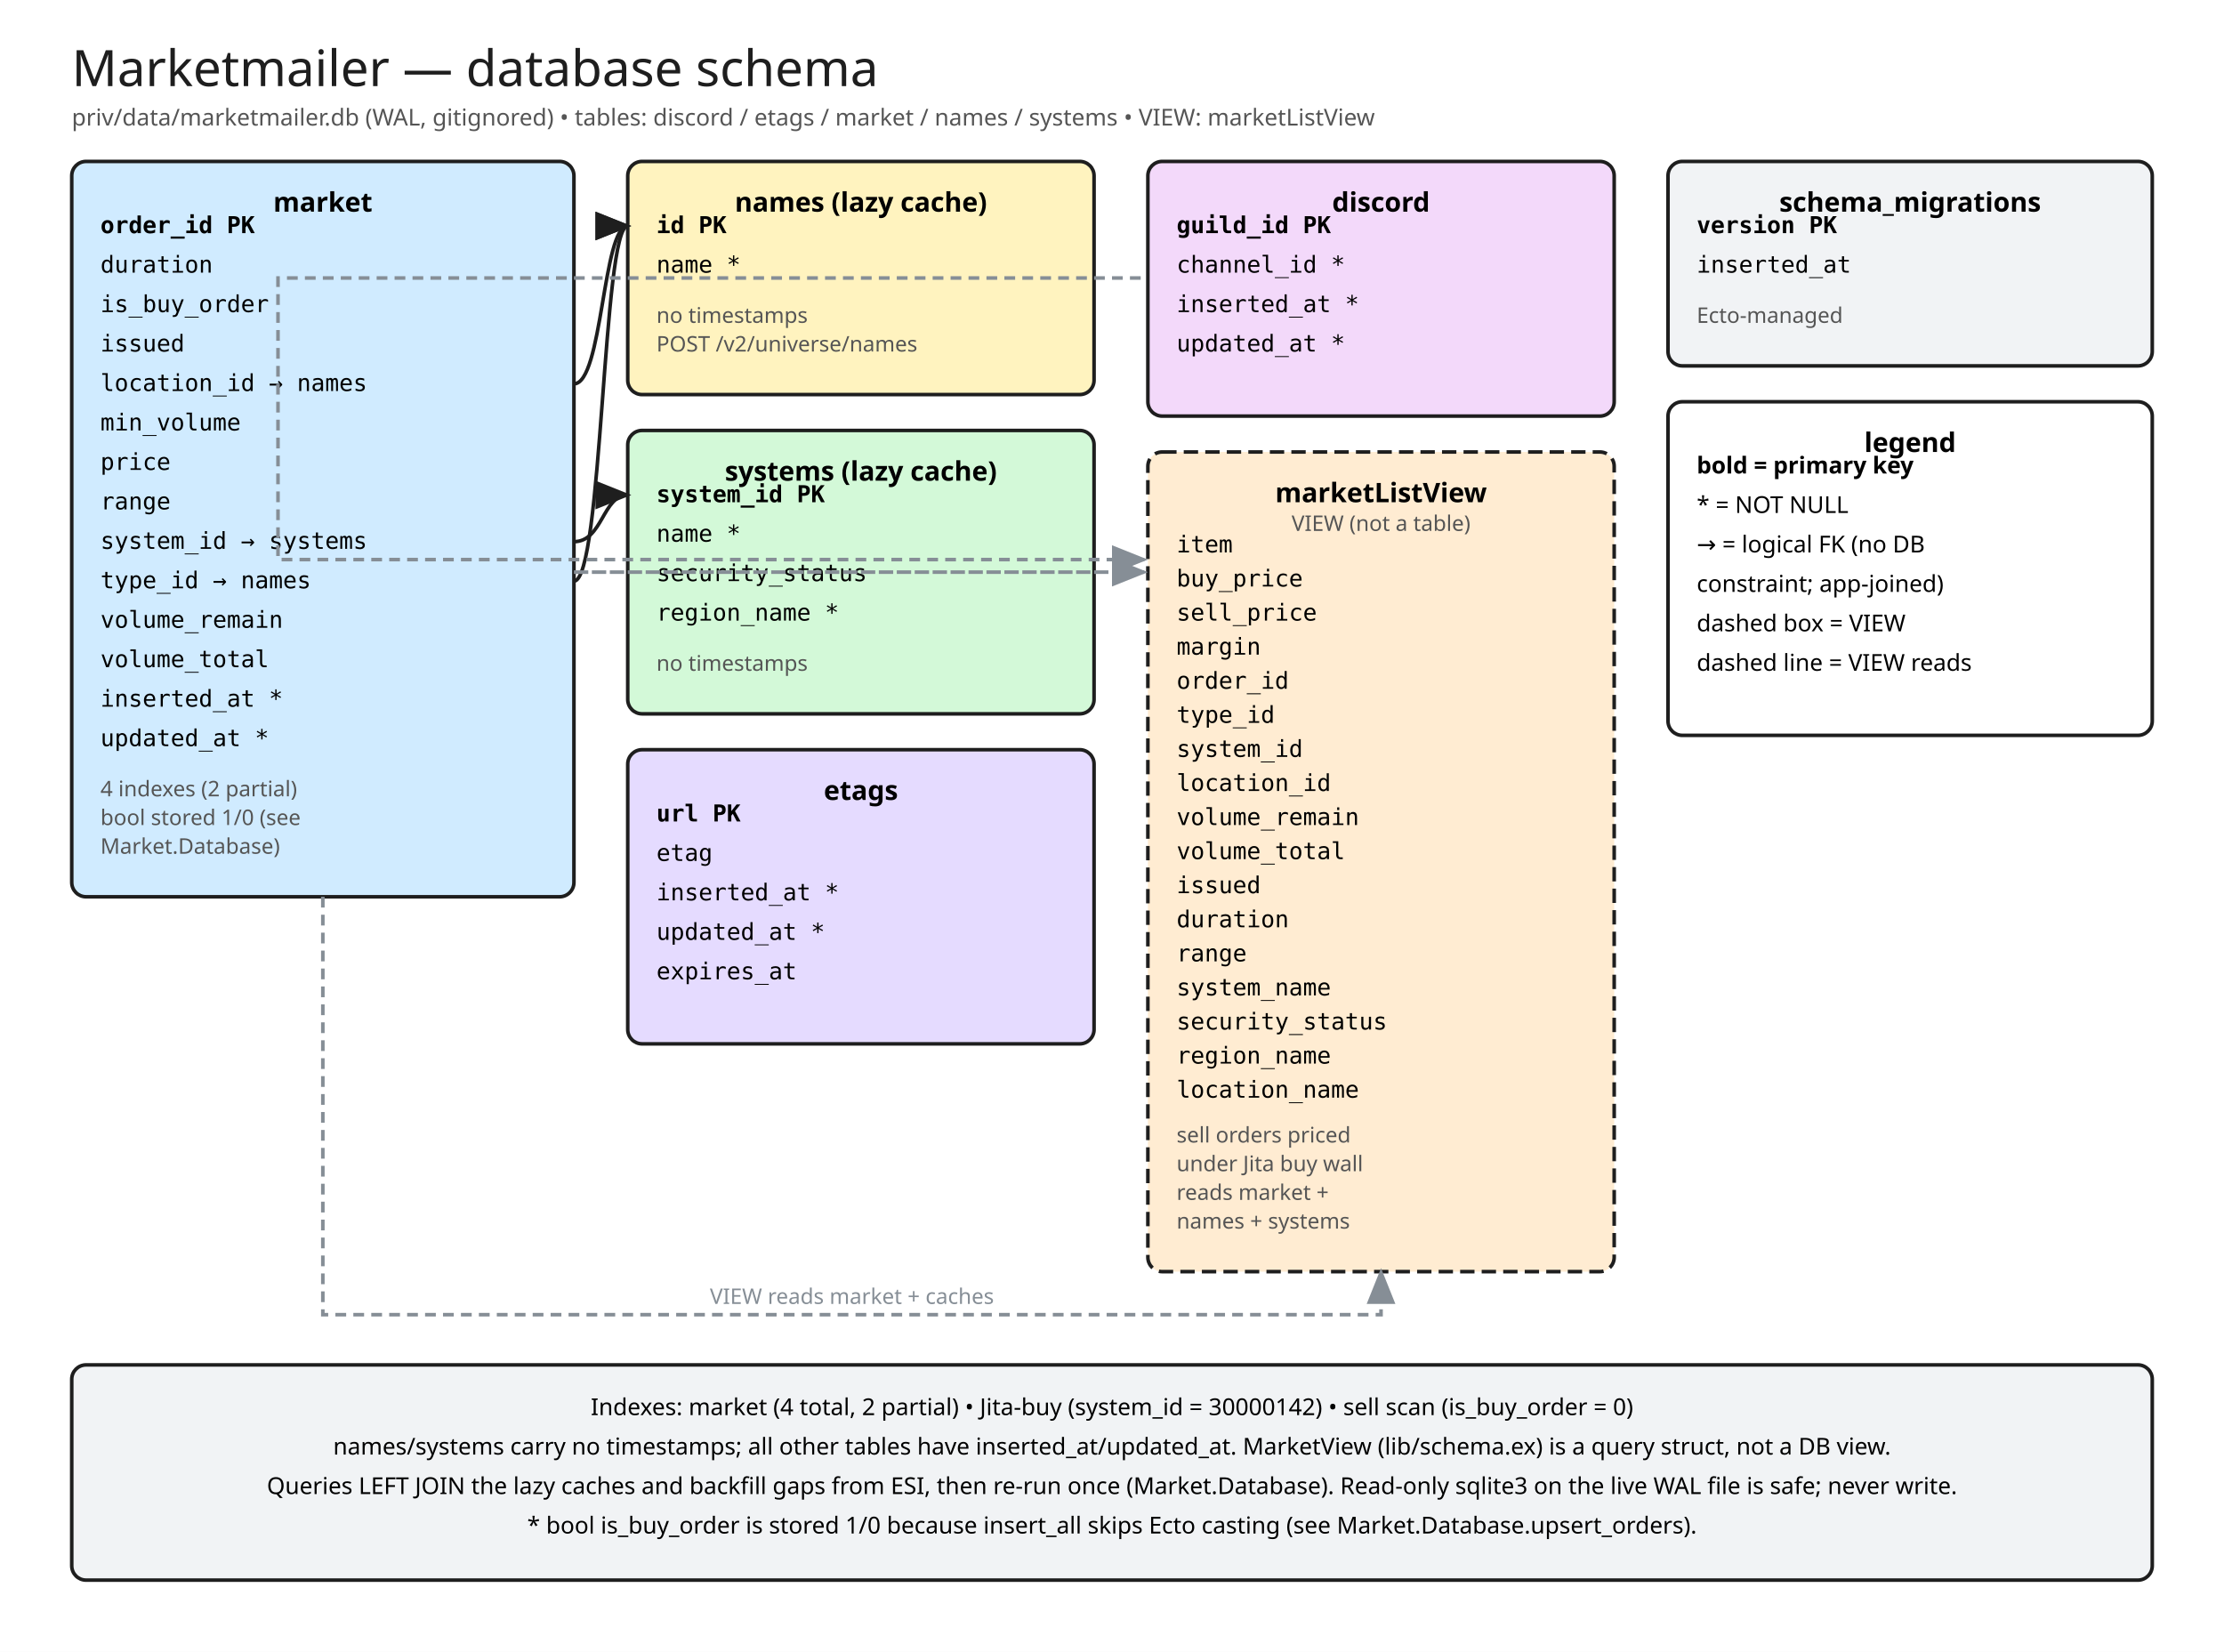
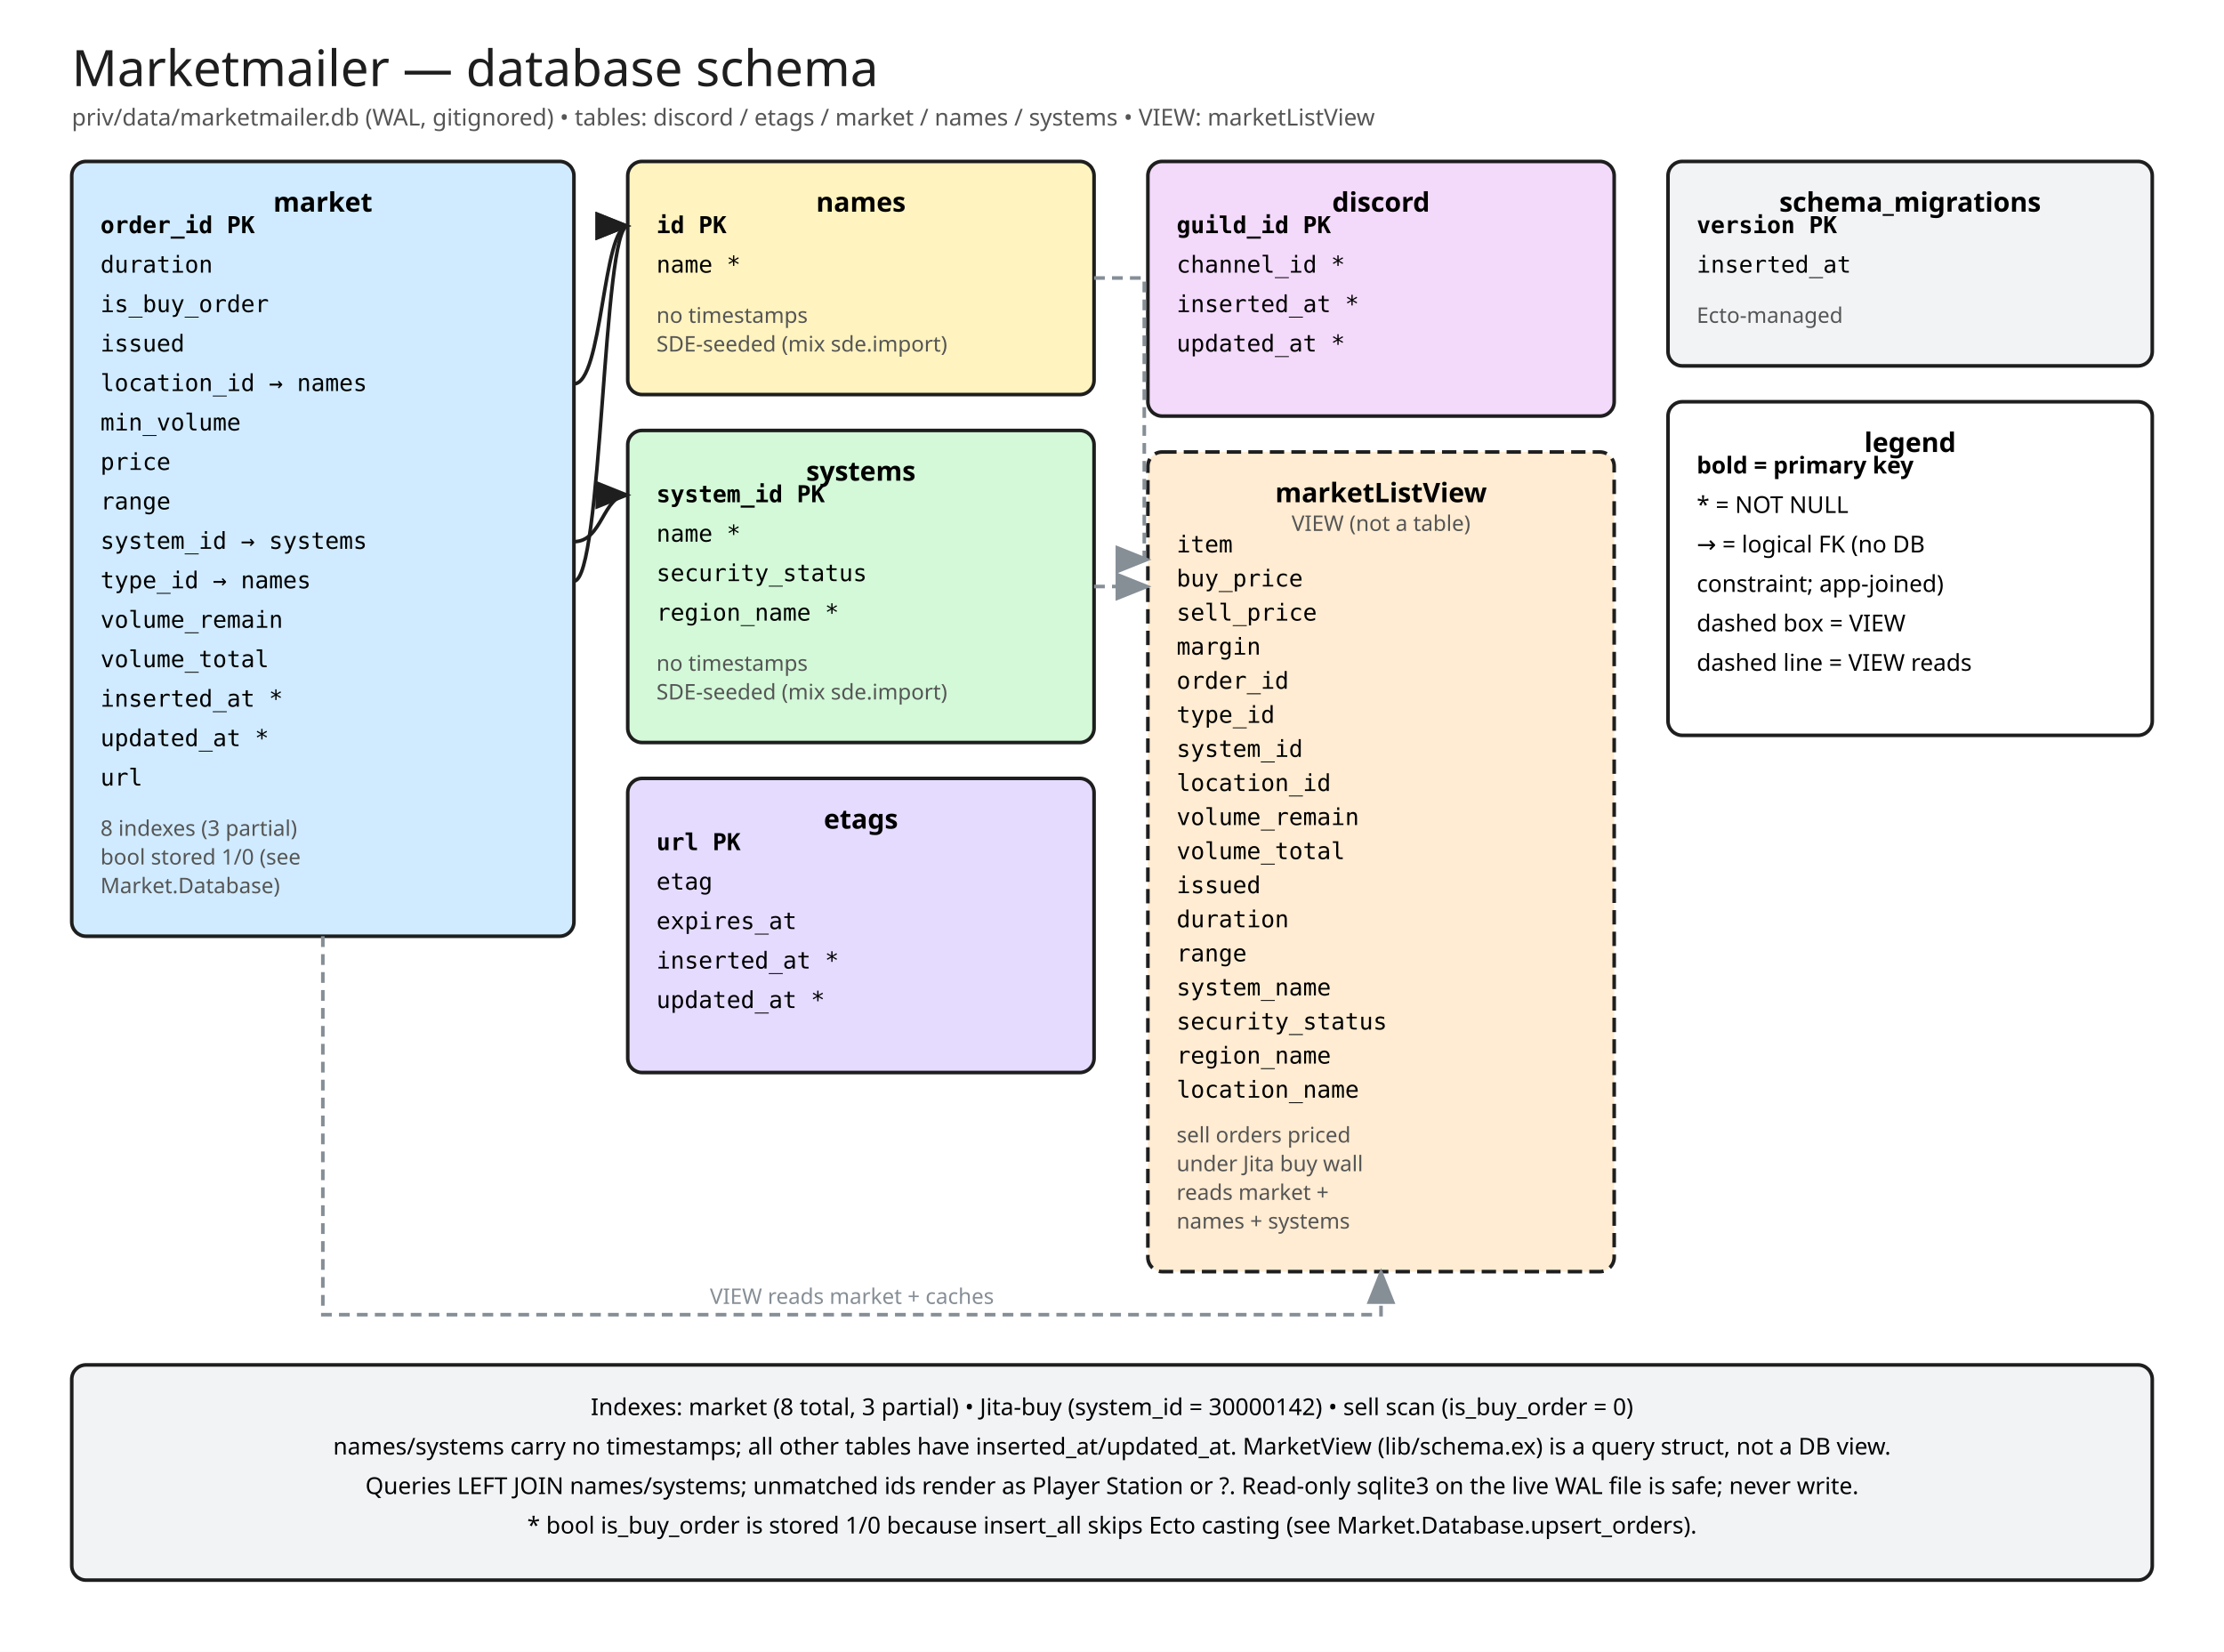
<svg xmlns="http://www.w3.org/2000/svg" width="1240" height="921" viewBox="0 0 1240 921" font-family="sans-serif">
  <defs>
    <marker id="arrow" markerWidth="10" markerHeight="8" refX="9" refY="4" orient="auto">
      <path d="M0,0 L10,4 L0,8 z" fill="#1e1e1e" />
    </marker>
    <marker id="arrow-gray" markerWidth="10" markerHeight="8" refX="9" refY="4" orient="auto">
      <path d="M0,0 L10,4 L0,8 z" fill="#868e96" />
    </marker>
  </defs>
  <rect width="1240" height="921" fill="#ffffff" />
  <text x="40" y="48" font-size="28" fill="#1e1e1e">Marketmailer — database schema</text>
  <text x="40" y="70" font-size="13" fill="#555">priv/data/marketmailer.db (WAL, gitignored) • tables: discord / etags / market / names / systems • VIEW: marketListView</text>
-   <rect x="40" y="90" width="280" height="410" rx="8" fill="#d0ebff" stroke="#1e1e1e" stroke-width="2" />
+   <rect x="40" y="90" width="280" height="432" rx="8" fill="#d0ebff" stroke="#1e1e1e" stroke-width="2" />
  <text x="180" y="118" font-size="15" font-weight="bold" text-anchor="middle">market</text>
  <text x="56" y="130" font-size="13" font-family="monospace" font-weight="bold">order_id PK</text>
  <text x="56" y="152" font-size="13" font-family="monospace">duration</text>
  <text x="56" y="174" font-size="13" font-family="monospace">is_buy_order</text>
  <text x="56" y="196" font-size="13" font-family="monospace">issued</text>
  <text x="56" y="218" font-size="13" font-family="monospace">location_id → names</text>
  <text x="56" y="240" font-size="13" font-family="monospace">min_volume</text>
  <text x="56" y="262" font-size="13" font-family="monospace">price</text>
  <text x="56" y="284" font-size="13" font-family="monospace">range</text>
  <text x="56" y="306" font-size="13" font-family="monospace">system_id → systems</text>
  <text x="56" y="328" font-size="13" font-family="monospace">type_id → names</text>
  <text x="56" y="350" font-size="13" font-family="monospace">volume_remain</text>
  <text x="56" y="372" font-size="13" font-family="monospace">volume_total</text>
  <text x="56" y="394" font-size="13" font-family="monospace">inserted_at *</text>
  <text x="56" y="416" font-size="13" font-family="monospace">updated_at *</text>
-   <text x="56" y="444" font-size="12" fill="#555">4 indexes (2 partial)</text>
-   <text x="56" y="460" font-size="12" fill="#555">bool stored 1/0 (see</text>
-   <text x="56" y="476" font-size="12" fill="#555">Market.Database)</text>
+   <text x="56" y="438" font-size="13" font-family="monospace">url</text>
+   <text x="56" y="466" font-size="12" fill="#555">8 indexes (3 partial)</text>
+   <text x="56" y="482" font-size="12" fill="#555">bool stored 1/0 (see</text>
+   <text x="56" y="498" font-size="12" fill="#555">Market.Database)</text>
  <rect x="350" y="90" width="260" height="130" rx="8" fill="#fff3bf" stroke="#1e1e1e" stroke-width="2" />
-   <text x="480" y="118" font-size="15" font-weight="bold" text-anchor="middle">names (lazy cache)</text>
+   <text x="480" y="118" font-size="15" font-weight="bold" text-anchor="middle">names</text>
  <text x="366" y="130" font-size="13" font-family="monospace" font-weight="bold">id PK</text>
  <text x="366" y="152" font-size="13" font-family="monospace">name *</text>
  <text x="366" y="180" font-size="12" fill="#555">no timestamps</text>
-   <text x="366" y="196" font-size="12" fill="#555">POST /v2/universe/names</text>
-   <rect x="350" y="240" width="260" height="158" rx="8" fill="#d3f9d8" stroke="#1e1e1e" stroke-width="2" />
-   <text x="480" y="268" font-size="15" font-weight="bold" text-anchor="middle">systems (lazy cache)</text>
+   <text x="366" y="196" font-size="12" fill="#555">SDE-seeded (mix sde.import)</text>
+   <rect x="350" y="240" width="260" height="174" rx="8" fill="#d3f9d8" stroke="#1e1e1e" stroke-width="2" />
+   <text x="480" y="268" font-size="15" font-weight="bold" text-anchor="middle">systems</text>
  <text x="366" y="280" font-size="13" font-family="monospace" font-weight="bold">system_id PK</text>
  <text x="366" y="302" font-size="13" font-family="monospace">name *</text>
  <text x="366" y="324" font-size="13" font-family="monospace">security_status</text>
  <text x="366" y="346" font-size="13" font-family="monospace">region_name *</text>
  <text x="366" y="374" font-size="12" fill="#555">no timestamps</text>
-   <rect x="350" y="418" width="260" height="164" rx="8" fill="#e5dbff" stroke="#1e1e1e" stroke-width="2" />
-   <text x="480" y="446" font-size="15" font-weight="bold" text-anchor="middle">etags</text>
-   <text x="366" y="458" font-size="13" font-family="monospace" font-weight="bold">url PK</text>
-   <text x="366" y="480" font-size="13" font-family="monospace">etag</text>
-   <text x="366" y="502" font-size="13" font-family="monospace">inserted_at *</text>
-   <text x="366" y="524" font-size="13" font-family="monospace">updated_at *</text>
-   <text x="366" y="546" font-size="13" font-family="monospace">expires_at</text>
+   <text x="366" y="390" font-size="12" fill="#555">SDE-seeded (mix sde.import)</text>
+   <rect x="350" y="434" width="260" height="164" rx="8" fill="#e5dbff" stroke="#1e1e1e" stroke-width="2" />
+   <text x="480" y="462" font-size="15" font-weight="bold" text-anchor="middle">etags</text>
+   <text x="366" y="474" font-size="13" font-family="monospace" font-weight="bold">url PK</text>
+   <text x="366" y="496" font-size="13" font-family="monospace">etag</text>
+   <text x="366" y="518" font-size="13" font-family="monospace">expires_at</text>
+   <text x="366" y="540" font-size="13" font-family="monospace">inserted_at *</text>
+   <text x="366" y="562" font-size="13" font-family="monospace">updated_at *</text>
  <rect x="640" y="90" width="260" height="142" rx="8" fill="#f3d9fa" stroke="#1e1e1e" stroke-width="2" />
  <text x="770" y="118" font-size="15" font-weight="bold" text-anchor="middle">discord</text>
  <text x="656" y="130" font-size="13" font-family="monospace" font-weight="bold">guild_id PK</text>
  <text x="656" y="152" font-size="13" font-family="monospace">channel_id *</text>
  <text x="656" y="174" font-size="13" font-family="monospace">inserted_at *</text>
  <text x="656" y="196" font-size="13" font-family="monospace">updated_at *</text>
  <rect x="640" y="252" width="260" height="457" rx="8" fill="#ffecd2" stroke="#1e1e1e" stroke-width="2" stroke-dasharray="8 4" />
  <text x="770" y="280" font-size="15" font-weight="bold" text-anchor="middle">marketListView</text>
  <text x="770" y="296" font-size="12" fill="#555" text-anchor="middle">VIEW (not a table)</text>
  <text x="656" y="308" font-size="13" font-family="monospace">item</text>
  <text x="656" y="327" font-size="13" font-family="monospace">buy_price</text>
  <text x="656" y="346" font-size="13" font-family="monospace">sell_price</text>
  <text x="656" y="365" font-size="13" font-family="monospace">margin</text>
  <text x="656" y="384" font-size="13" font-family="monospace">order_id</text>
  <text x="656" y="403" font-size="13" font-family="monospace">type_id</text>
  <text x="656" y="422" font-size="13" font-family="monospace">system_id</text>
  <text x="656" y="441" font-size="13" font-family="monospace">location_id</text>
  <text x="656" y="460" font-size="13" font-family="monospace">volume_remain</text>
  <text x="656" y="479" font-size="13" font-family="monospace">volume_total</text>
  <text x="656" y="498" font-size="13" font-family="monospace">issued</text>
  <text x="656" y="517" font-size="13" font-family="monospace">duration</text>
  <text x="656" y="536" font-size="13" font-family="monospace">range</text>
  <text x="656" y="555" font-size="13" font-family="monospace">system_name</text>
  <text x="656" y="574" font-size="13" font-family="monospace">security_status</text>
  <text x="656" y="593" font-size="13" font-family="monospace">region_name</text>
  <text x="656" y="612" font-size="13" font-family="monospace">location_name</text>
  <text x="656" y="637" font-size="12" fill="#555">sell orders priced</text>
  <text x="656" y="653" font-size="12" fill="#555">under Jita buy wall</text>
  <text x="656" y="669" font-size="12" fill="#555">reads market +</text>
  <text x="656" y="685" font-size="12" fill="#555">names + systems</text>
  <rect x="930" y="90" width="270" height="114" rx="8" fill="#f1f3f5" stroke="#1e1e1e" stroke-width="2" />
  <text x="1065" y="118" font-size="15" font-weight="bold" text-anchor="middle">schema_migrations</text>
  <text x="946" y="130" font-size="13" font-family="monospace" font-weight="bold">version PK</text>
  <text x="946" y="152" font-size="13" font-family="monospace">inserted_at</text>
  <text x="946" y="180" font-size="12" fill="#555">Ecto-managed</text>
  <rect x="930" y="224" width="270" height="186" rx="8" fill="#ffffff" stroke="#1e1e1e" stroke-width="2" />
  <text x="1065" y="252" font-size="15" font-weight="bold" text-anchor="middle">legend</text>
  <text x="946" y="264" font-size="13" font-family="sans-serif" font-weight="bold">bold = primary key</text>
  <text x="946" y="286" font-size="13" font-family="sans-serif">* = NOT NULL</text>
  <text x="946" y="308" font-size="13" font-family="sans-serif">→ = logical FK (no DB</text>
  <text x="946" y="330" font-size="13" font-family="sans-serif">constraint; app-joined)</text>
  <text x="946" y="352" font-size="13" font-family="sans-serif">dashed box = VIEW</text>
  <text x="946" y="374" font-size="13" font-family="sans-serif">dashed line = VIEW reads</text>
  <g stroke="#1e1e1e" stroke-width="2" fill="none">
    <path d="M320,324 C336,324 336,126 350,126" marker-end="url(#arrow)" />
    <path d="M320,214 C336,214 336,126 350,126" marker-end="url(#arrow)" />
    <path d="M320,302 C336,302 336,276 350,276" marker-end="url(#arrow)" />
  </g>
  <g stroke="#868e96" stroke-width="2" stroke-dasharray="6 4" fill="none">
-     <path d="M610,155 H638,155 V312 H638" marker-end="url(#arrow-gray)" />
-     <path d="M610,319 H638,319 V319 H638" marker-end="url(#arrow-gray)" />
-     <path d="M180,500 V733 H770 V709" marker-end="url(#arrow-gray)" />
+     <path d="M610,155 H638 V312 H640" marker-end="url(#arrow-gray)" />
+     <path d="M610,327 H638 V327 H640" marker-end="url(#arrow-gray)" />
+     <path d="M180,522 V733 H770 V709" marker-end="url(#arrow-gray)" />
  </g>
  <text x="475" y="727" font-size="12" fill="#868e96" text-anchor="middle">VIEW reads market + caches</text>
  <rect x="40" y="761" width="1160" height="120" rx="8" fill="#f1f3f5" stroke="#1e1e1e" stroke-width="2" />
-   <text x="620" y="789" font-size="13" text-anchor="middle">Indexes: market (4 total, 2 partial) • Jita-buy (system_id = 30000142) • sell scan (is_buy_order = 0)</text>
+   <text x="620" y="789" font-size="13" text-anchor="middle">Indexes: market (8 total, 3 partial) • Jita-buy (system_id = 30000142) • sell scan (is_buy_order = 0)</text>
  <text x="620" y="811" font-size="13" text-anchor="middle">names/systems carry no timestamps; all other tables have inserted_at/updated_at. MarketView (lib/schema.ex) is a query struct, not a DB view.</text>
-   <text x="620" y="833" font-size="13" text-anchor="middle">Queries LEFT JOIN the lazy caches and backfill gaps from ESI, then re-run once (Market.Database). Read-only sqlite3 on the live WAL file is safe; never write.</text>
+   <text x="620" y="833" font-size="13" text-anchor="middle">Queries LEFT JOIN names/systems; unmatched ids render as Player Station or ?. Read-only sqlite3 on the live WAL file is safe; never write.</text>
  <text x="620" y="855" font-size="13" text-anchor="middle">* bool is_buy_order is stored 1/0 because insert_all skips Ecto casting (see Market.Database.upsert_orders).</text>
</svg>
